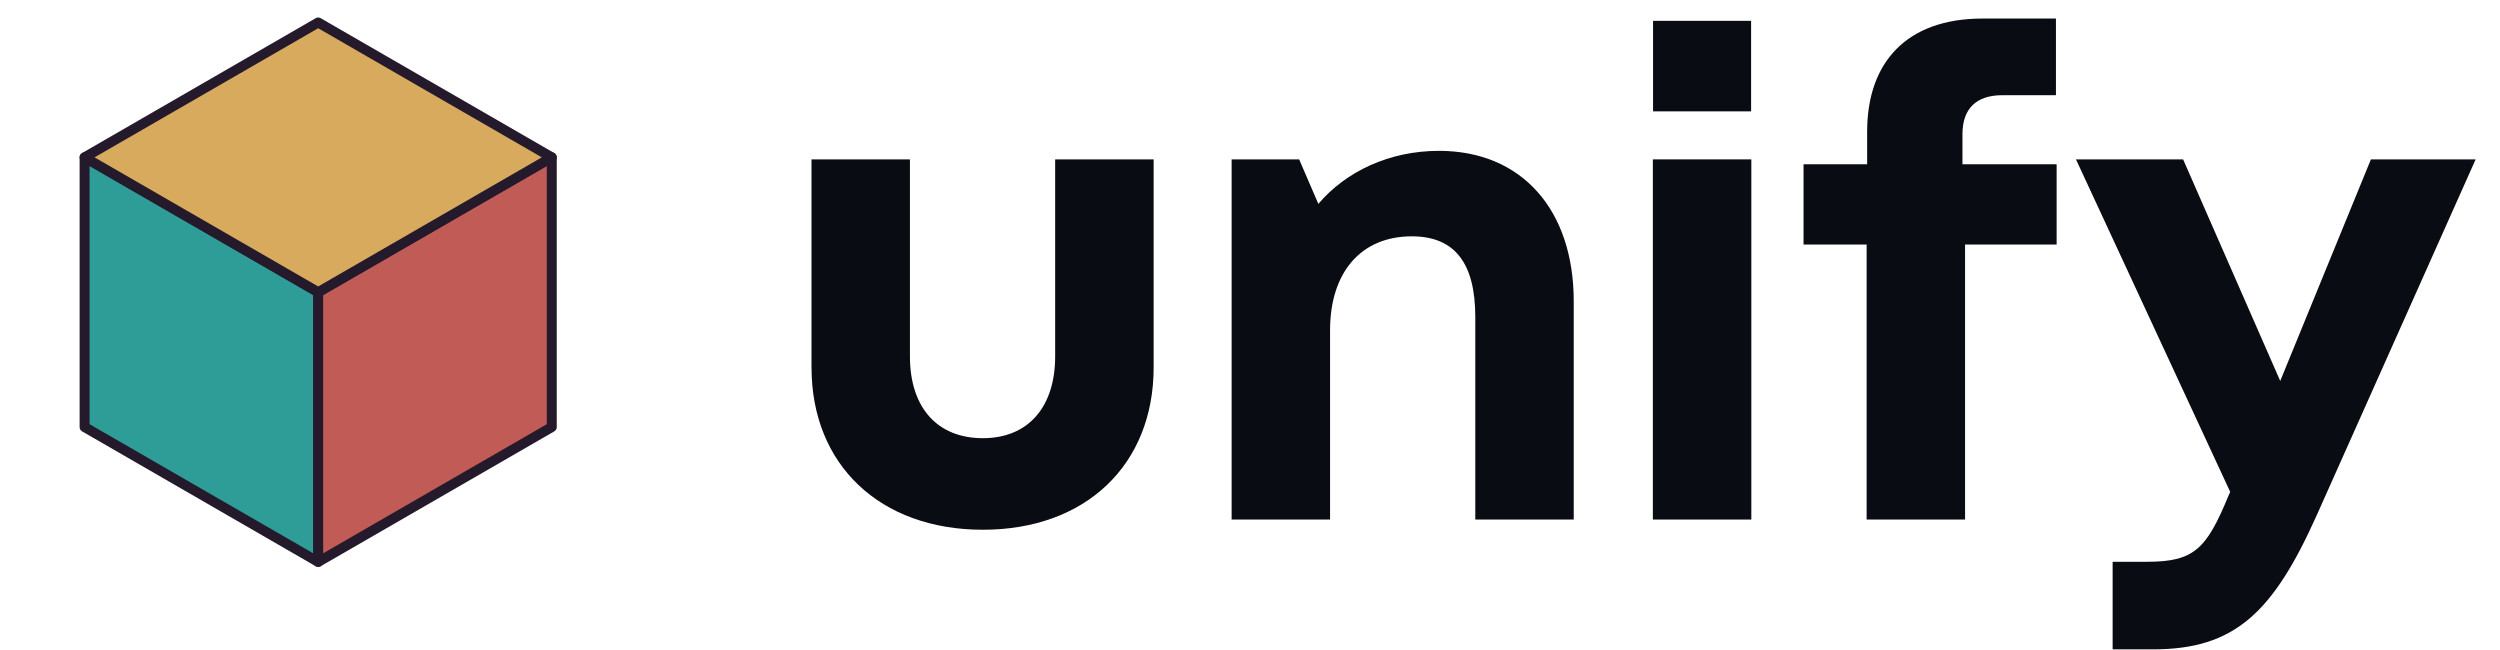
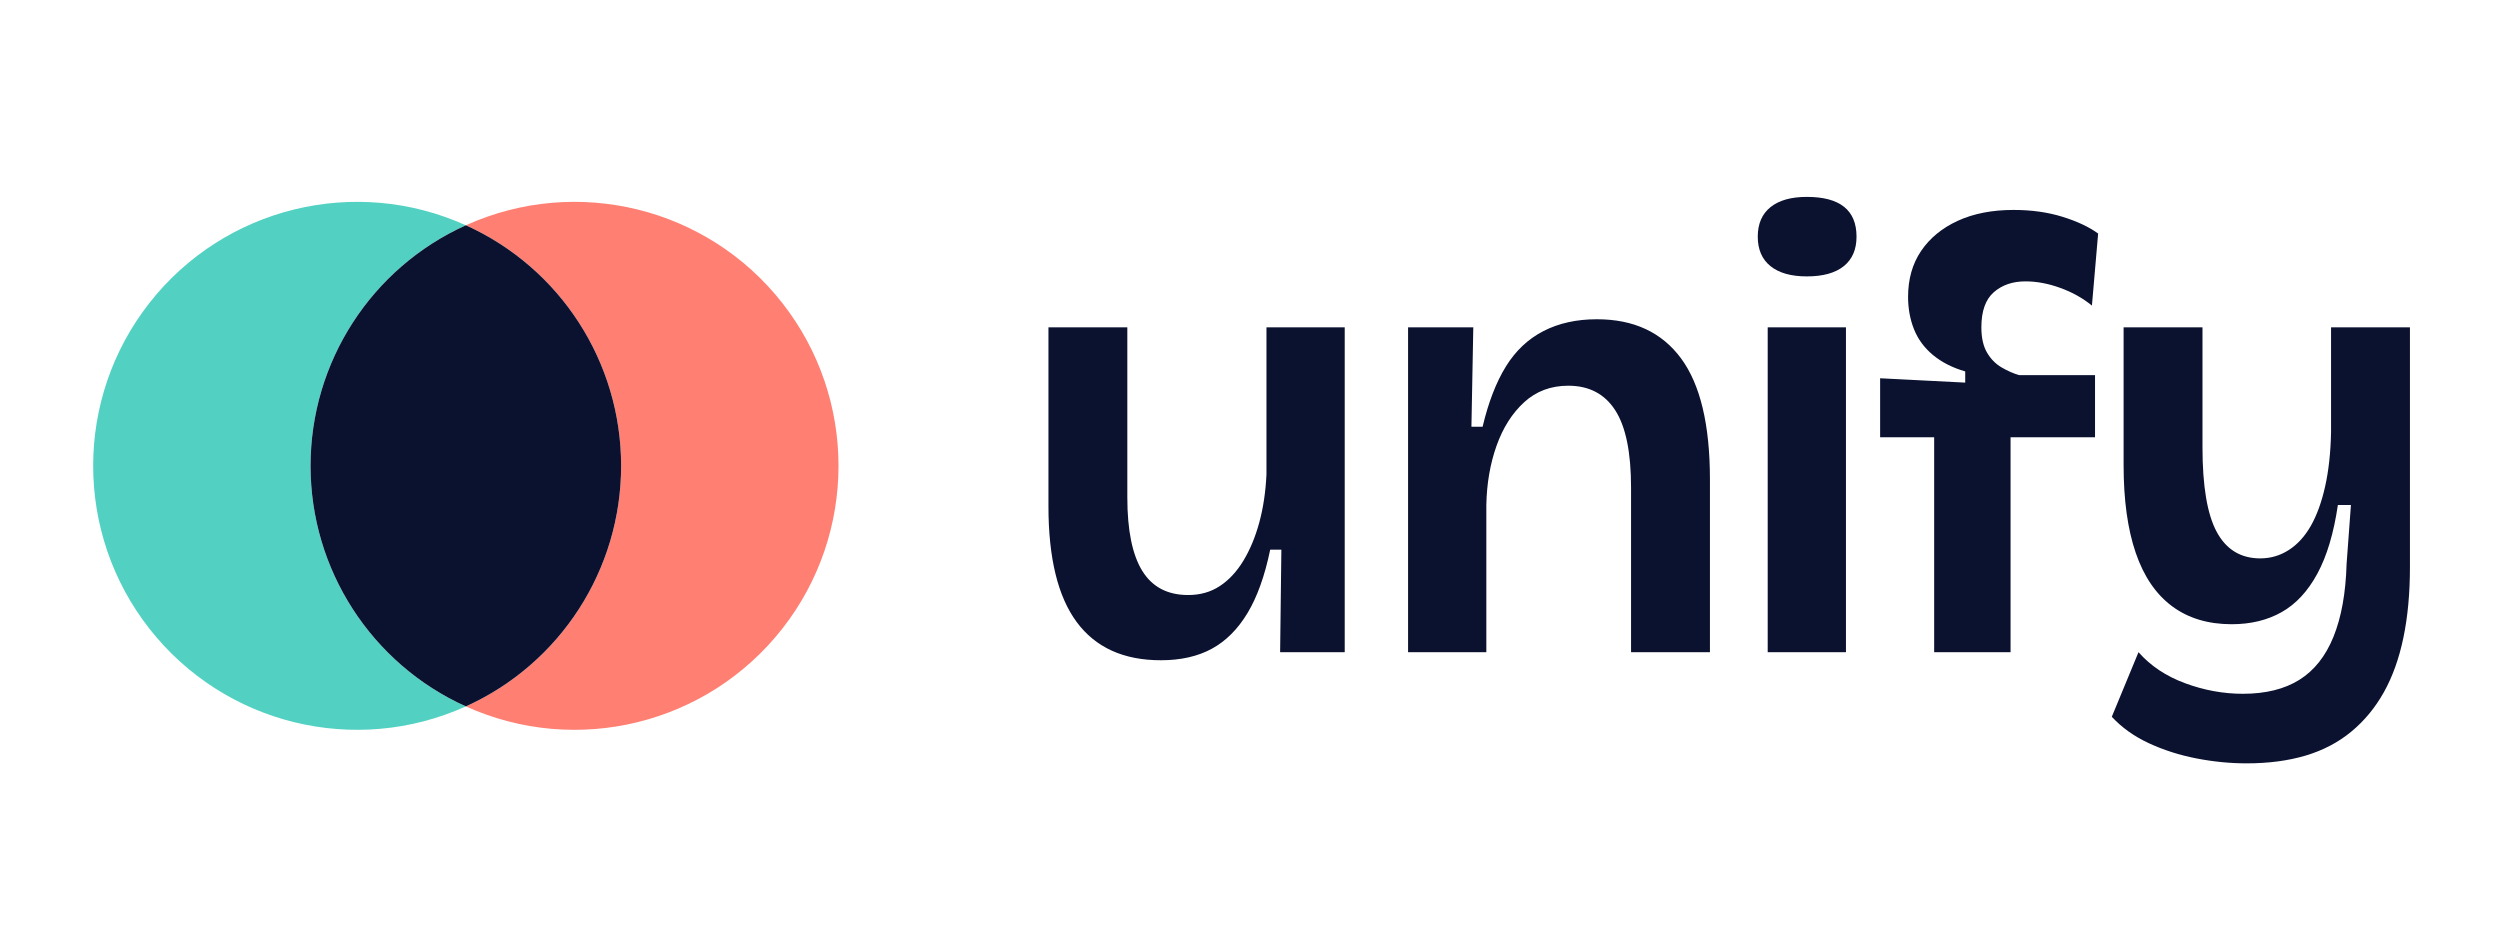
- <svg xmlns="http://www.w3.org/2000/svg" width="77" height="20" viewBox="0 0 77 20" fill="none">
-   <g clip-path="url(#clip0_613_12580)">
-     <path d="M24.994 11.318V4.909H28.026V10.977C28.026 12.555 28.87 13.496 30.271 13.496C31.672 13.496 32.499 12.534 32.499 10.977V4.909H35.532V11.318C35.532 14.314 33.443 16.316 30.272 16.316C27.1 16.316 24.995 14.314 24.995 11.318H24.994Z" fill="#0A0C13" />
-     <path d="M48.471 9.279V16.002H45.439V9.765C45.439 8.088 44.795 7.279 43.483 7.279C41.92 7.279 40.966 8.387 40.966 10.171V16.001H37.934V4.909H40.014L40.605 6.28C41.454 5.28 42.794 4.646 44.321 4.646C46.877 4.646 48.471 6.471 48.471 9.279H48.471Z" fill="#0A0C13" />
-     <path d="M50.908 4.909H53.941V16.002H50.908V4.909ZM50.914 0.642H53.934V3.43H50.914V0.642Z" fill="#0A0C13" />
-     <path d="M63.344 7.531H60.524V16.002H57.492V7.531H55.549V5.059H57.508V4.054C57.508 1.931 58.711 0.571 61.067 0.571H63.323V2.932H61.675C60.877 2.932 60.444 3.339 60.444 4.129V5.059H63.344V7.531H63.344Z" fill="#0A0C13" />
-     <path d="M76.25 4.909L71.362 15.854C70.017 18.86 68.836 20 66.319 20H65.069V17.303H66.118C67.58 17.303 67.96 16.918 68.648 15.242L68.691 15.152L63.94 4.909H67.24L70.231 11.733L73.024 4.909H76.249H76.25Z" fill="#0A0C13" />
-     <g transform="translate(9.8 9) scale(0.118)">
-       <polygon points="-60.97,-35.2 0,0 0,70.4 -60.97,35.2" fill="#2f9d97" stroke="#241a2b" stroke-width="2.6" stroke-linejoin="round" />
-       <polygon points="60.97,-35.2 0,0 0,70.4 60.97,35.2" fill="#c15b56" stroke="#241a2b" stroke-width="2.6" stroke-linejoin="round" />
-       <polygon points="0,-70.4 60.97,-35.2 0,0 -60.97,-35.2" fill="#d7aa5d" stroke="#241a2b" stroke-width="2.6" stroke-linejoin="round" />
-     </g>
-   </g>
-   <defs>
-     <clipPath id="clip0_613_12580">
-       <rect width="76.25" height="20" />
-     </clipPath>
-   </defs>
+ <svg xmlns="http://www.w3.org/2000/svg" width="322" height="120" viewBox="0 0 322 120">
+   <path d="M60 29.016A34 34 0 1 0 60 90.984A34 34 0 0 1 60 29.016Z" fill="#52D1C3" />
+   <path d="M60 29.016A34 34 0 1 1 60 90.984A34 34 0 0 0 60 29.016Z" fill="#FF7F72" />
+   <path d="M60 29.016A34 34 0 0 1 60 90.984A34 34 0 0 1 60 29.016Z" fill="#0B1230" />
+   <path d="M149.52 85.04L149.52 85.04Q142.32 85.04 138.68 80.12Q135.04 75.20 135.04 65.20L135.04 65.20L135.04 42.16L145.20 42.16L145.20 64.08Q145.20 70.40 147.12 73.52Q149.04 76.64 153.04 76.64L153.04 76.64Q155.36 76.64 157.12 75.48Q158.88 74.32 160.16 72.20Q161.44 70.08 162.20 67.28Q162.96 64.48 163.12 61.12L163.12 61.12L163.12 42.16L173.20 42.16L173.20 66.80L173.20 84L164.88 84L165.04 70.80L163.60 70.80Q162.56 75.84 160.68 78.96Q158.80 82.08 156.08 83.56Q153.36 85.04 149.52 85.04ZM191.44 84L181.36 84L181.36 58.48L181.36 42.16L189.76 42.16L189.52 54.96L190.96 54.96Q192.08 50.24 193.96 47.20Q195.84 44.16 198.80 42.64Q201.76 41.12 205.68 41.12L205.68 41.12Q212.80 41.12 216.52 46.16Q220.24 51.20 220.24 61.76L220.24 61.76L220.24 84L210.08 84L210.08 62.80Q210.08 56 208.04 52.84Q206 49.68 202 49.68L202 49.68Q198.64 49.68 196.32 51.80Q194 53.92 192.76 57.40Q191.52 60.88 191.44 65.04L191.44 65.04L191.44 84ZM237.76 84L227.68 84L227.68 42.16L237.76 42.16L237.76 84ZM232.72 35.60L232.72 35.60Q229.68 35.60 228.04 34.28Q226.40 32.96 226.40 30.48L226.40 30.48Q226.40 28 228.04 26.68Q229.68 25.36 232.72 25.36L232.72 25.36Q235.92 25.36 237.52 26.64Q239.12 27.92 239.12 30.48L239.12 30.48Q239.12 32.96 237.48 34.28Q235.84 35.60 232.72 35.60ZM258.96 84L249.12 84L249.12 56.32L242.16 56.32L242.16 48.72L253.12 49.28L253.12 47.84Q250.64 47.12 248.96 45.72Q247.28 44.32 246.52 42.40Q245.76 40.48 245.76 38.24L245.76 38.24Q245.76 34.80 247.44 32.32Q249.12 29.84 252.16 28.44Q255.20 27.04 259.36 27.04L259.36 27.04Q262.80 27.04 265.64 27.92Q268.48 28.80 270.24 30.08L270.24 30.08L269.44 39.36Q267.68 37.92 265.36 37.08Q263.04 36.24 260.88 36.24L260.88 36.24Q258.40 36.24 256.80 37.64Q255.20 39.04 255.20 42.16L255.20 42.16Q255.20 44.16 255.92 45.40Q256.64 46.64 257.80 47.32Q258.96 48 260.08 48.32L260.08 48.32L269.84 48.32L269.84 56.32L258.96 56.32L258.96 84ZM289.36 98.32L289.36 98.32Q286.16 98.32 282.88 97.68Q279.60 97.04 276.76 95.72Q273.92 94.40 272 92.32L272 92.32L275.44 84Q277.76 86.64 281.44 88Q285.12 89.36 288.88 89.36L288.88 89.36Q293.28 89.36 296.16 87.56Q299.04 85.76 300.56 82Q302.08 78.24 302.24 72.64L302.24 72.64L302.80 65.04L301.12 65.04Q300.32 70.48 298.48 73.88Q296.64 77.28 293.88 78.84Q291.12 80.40 287.44 80.40L287.44 80.40Q282.88 80.40 279.76 78.08Q276.64 75.76 275.08 71.20Q273.52 66.64 273.52 59.92L273.52 59.92L273.52 42.16L283.68 42.16L283.68 57.60Q283.68 65.12 285.52 68.52Q287.36 71.92 291.12 71.92L291.12 71.92Q293.12 71.92 294.80 70.84Q296.48 69.76 297.64 67.72Q298.80 65.68 299.48 62.64Q300.16 59.60 300.24 55.68L300.24 55.68L300.24 42.16L310.40 42.16L310.40 73.04Q310.40 78.08 309.56 82.12Q308.72 86.16 307.04 89.16Q305.36 92.16 302.84 94.24Q300.32 96.32 296.96 97.32Q293.60 98.32 289.36 98.32Z" fill="#0B1230" />
</svg>
